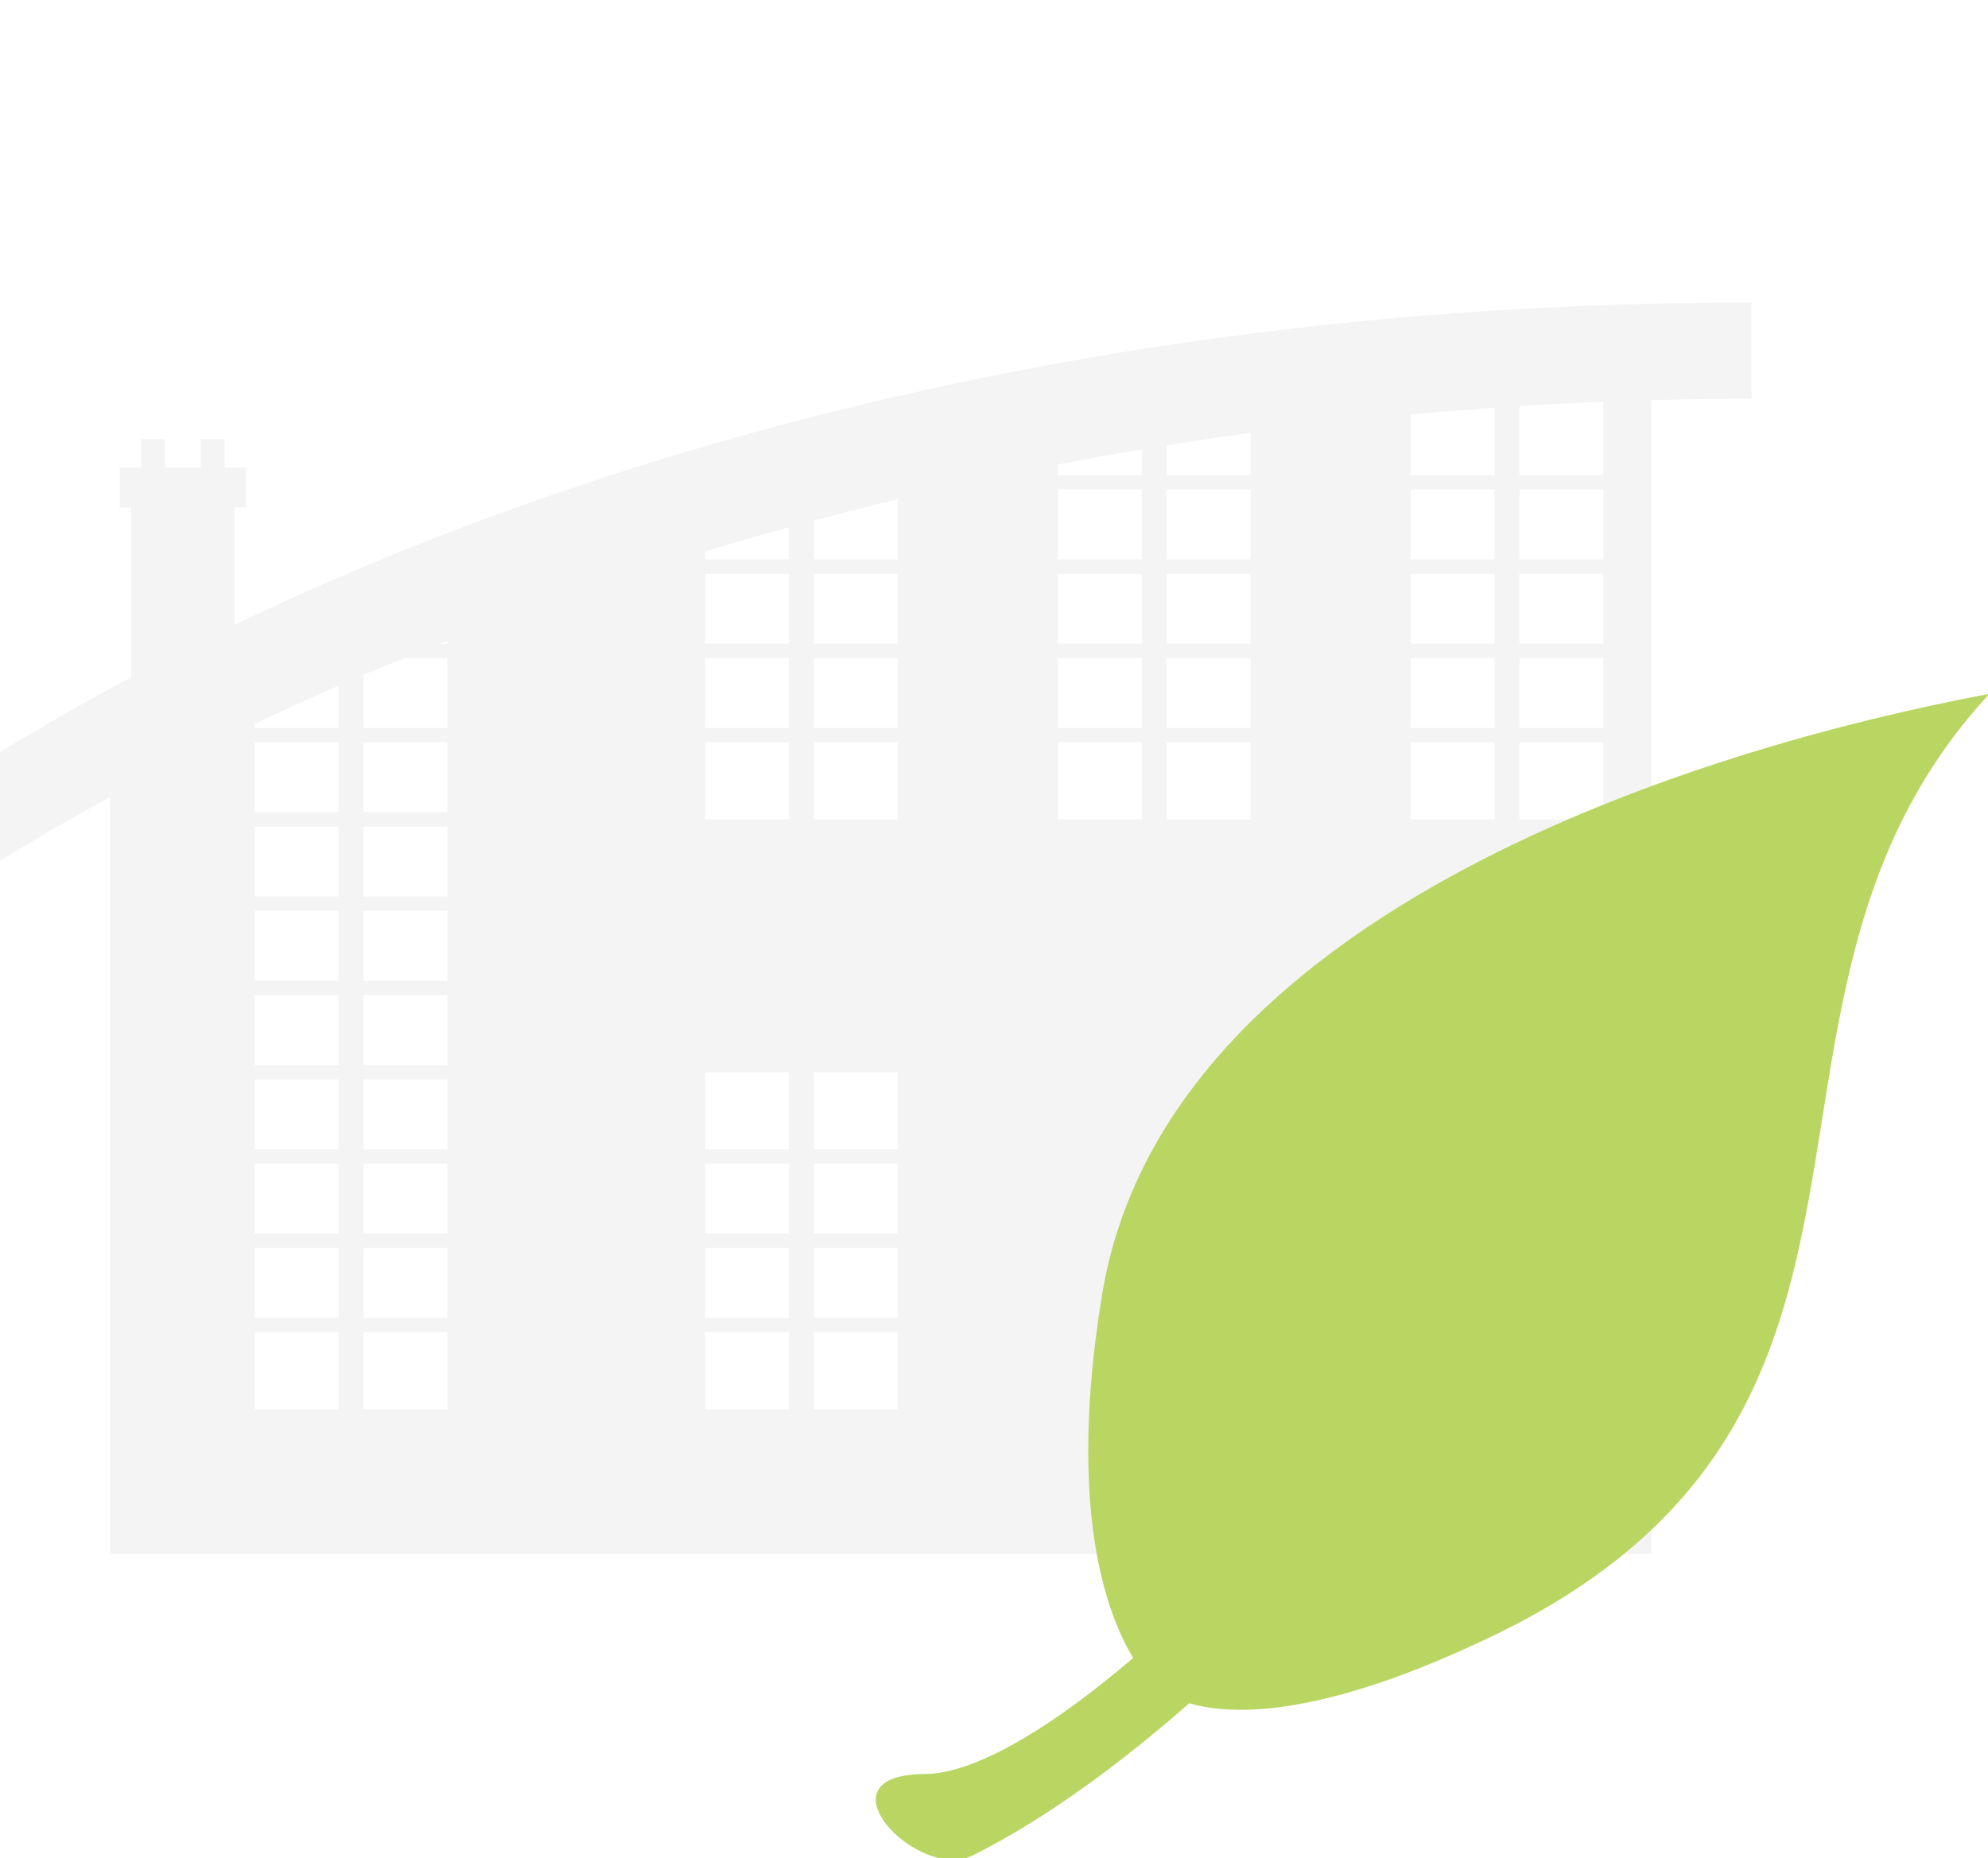
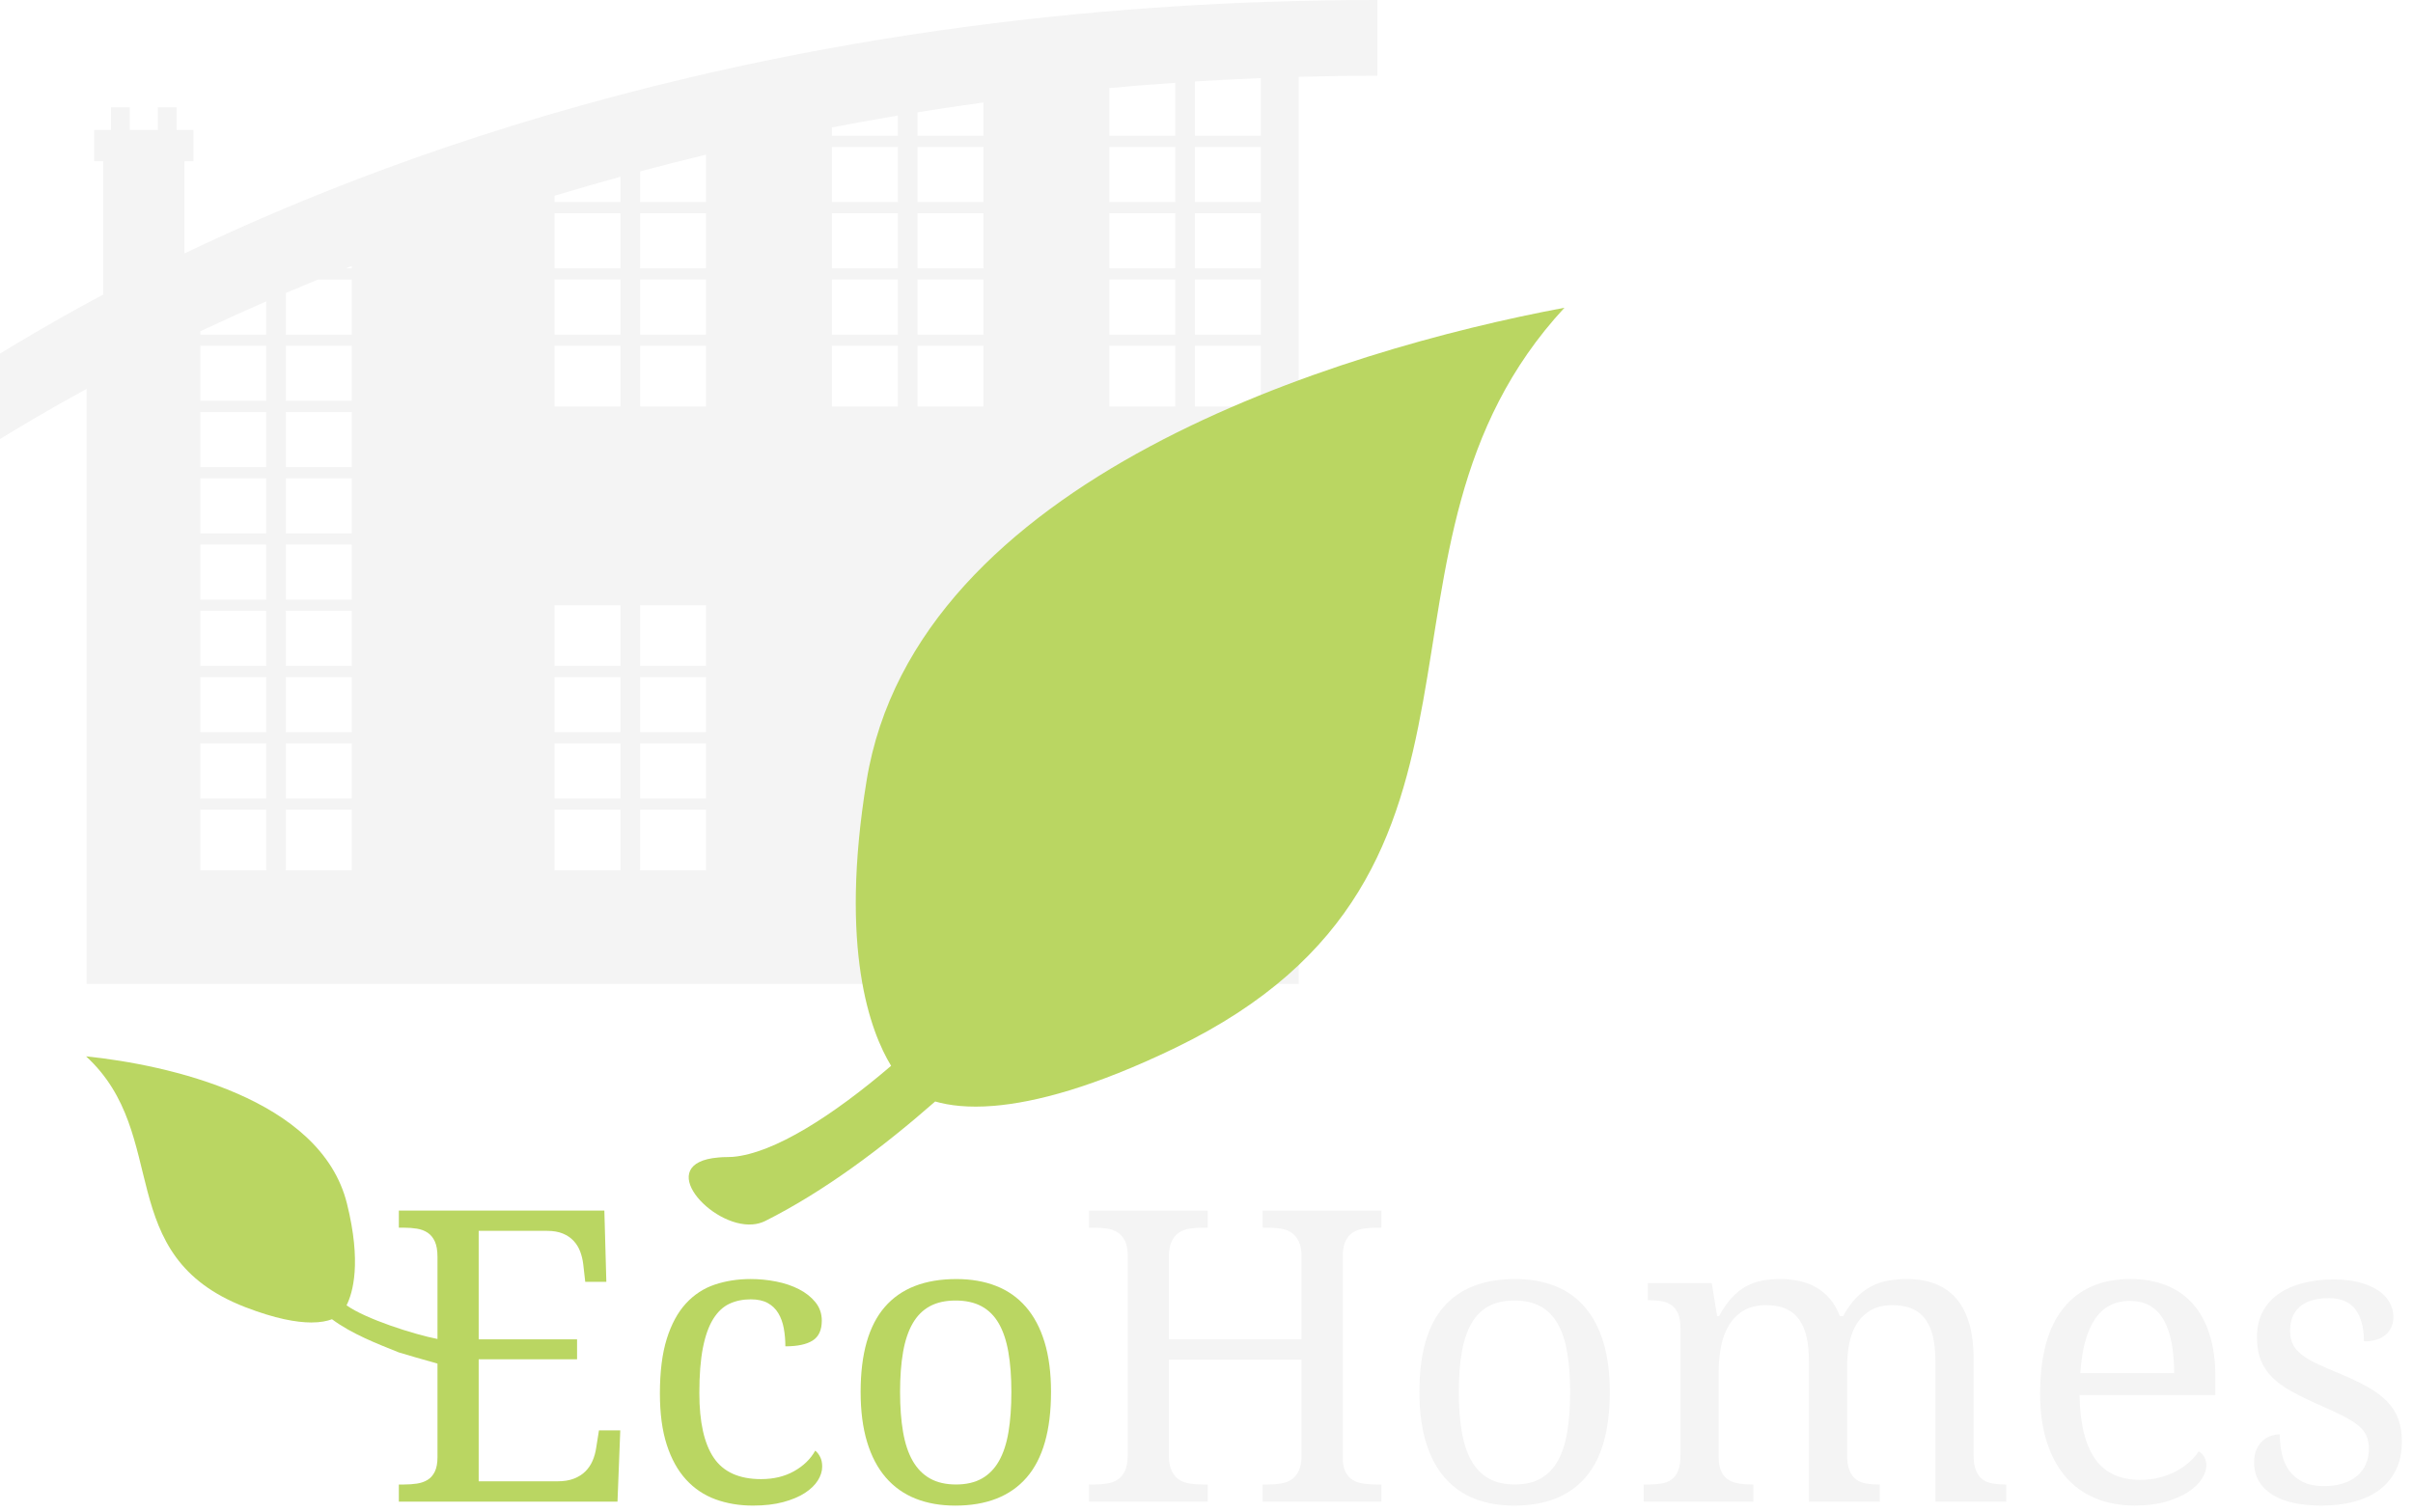
- <svg xmlns="http://www.w3.org/2000/svg" version="1.1" id="Layer_1" x="0px" y="0px" width="92px" height="86px" viewBox="0 0 92 86" enable-background="new 0 0 92 86" xml:space="preserve">
+ <svg xmlns="http://www.w3.org/2000/svg" version="1.1" id="Layer_1" x="0px" y="0px" width="142px" height="89px" viewBox="0 0 142 89" enable-background="new 0 0 142 89" xml:space="preserve">
  <g>
-     <path fill="#F4F4F4" d="M10.856,28.919V23.49h0.528v-1.846h-0.99v-1.329H9.291v1.329H7.635v-1.329H6.533v1.329H5.541v1.846H6.07   v7.851c-2.828,1.51-4.86,2.742-6.07,3.471v5.034c0.972-0.596,2.687-1.641,5.099-2.954V71.92h51.267V56.316   c0-3.694,2.994-6.688,6.688-6.688c3.693,0,6.688,2.994,6.688,6.688V71.92h6.686V18.522c1.526-0.042,3.068-0.064,4.63-0.064V14   C47.782,14,24.058,22.588,10.856,28.919z M15.666,65.232h-3.88v-3.569h3.88V65.232z M15.666,61.001h-3.88v-3.239h3.88V61.001z    M15.666,57.1h-3.88v-3.239h3.88V57.1z M15.666,53.2h-3.88v-3.24h3.88V53.2z M15.666,49.299h-3.88v-3.24h3.88V49.299z    M15.666,45.398h-3.88v-3.24h3.88V45.398z M15.666,41.498h-3.88v-3.24h3.88V41.498z M15.666,37.596h-3.88v-3.239h3.88V37.596z    M15.666,33.697h-3.88v-0.196c1.211-0.571,2.507-1.16,3.88-1.758V33.697z M20.702,65.232h-3.881v-3.569h3.881V65.232z    M20.702,61.001h-3.881v-3.239h3.881V61.001z M20.702,57.1h-3.881v-3.239h3.881V57.1z M20.702,53.2h-3.881v-3.24h3.881V53.2z    M20.702,49.299h-3.881v-3.24h3.881V49.299z M20.702,45.398h-3.881v-3.24h3.881V45.398z M20.702,41.498h-3.881v-3.24h3.881V41.498z    M20.702,37.596h-3.881v-3.239h3.881V37.596z M20.702,33.697h-3.881v-2.451c0.615-0.262,1.247-0.526,1.891-0.79h1.989V33.697z    M20.702,29.796h-0.35c0.118-0.046,0.232-0.094,0.35-0.14V29.796z M36.513,65.232h-3.88v-3.569h3.88V65.232z M36.513,61.001h-3.88   v-3.239h3.88V61.001z M36.513,57.1h-3.88v-3.239h3.88V57.1z M36.513,53.2h-3.88V49.63h3.88V53.2z M36.513,37.927h-3.881v-3.572   h3.881V37.927z M36.513,33.697h-3.881v-3.242h3.881V33.697z M36.513,29.796h-3.881v-3.242h3.881V29.796z M36.513,25.895h-3.881   v-0.372c1.262-0.382,2.556-0.755,3.881-1.119V25.895z M41.548,65.232h-3.88v-3.569h3.88V65.232z M41.548,61.001h-3.88v-3.239h3.88   V61.001z M41.548,57.1h-3.88v-3.239h3.88V57.1z M41.548,53.2h-3.88V49.63h3.88V53.2z M41.548,37.927h-3.88v-3.572h3.88V37.927z    M41.548,33.697h-3.88v-3.242h3.88V33.697z M41.548,29.796h-3.88v-3.242h3.88V29.796z M41.548,25.895h-3.88V24.09   c1.265-0.338,2.557-0.668,3.88-0.986V25.895z M52.838,37.927h-3.881v-3.572h3.881V37.927z M52.838,33.697h-3.881v-3.242h3.881   V33.697z M52.838,29.796h-3.881v-3.242h3.881V29.796z M52.838,25.895h-3.881v-3.242h3.881V25.895z M52.838,21.995h-3.881V21.5   c1.272-0.245,2.566-0.478,3.881-0.699V21.995z M57.873,37.927h-3.881v-3.572h3.881V37.927z M57.873,33.697h-3.881v-3.242h3.881   V33.697z M57.873,29.796h-3.881v-3.242h3.881V29.796z M57.873,25.895h-3.881v-3.242h3.881V25.895z M57.873,21.995h-3.881v-1.384   c1.275-0.205,2.568-0.399,3.881-0.579V21.995z M69.162,37.927h-3.88v-3.572h3.88V37.927z M69.162,33.697h-3.88v-3.242h3.88V33.697z    M69.162,29.796h-3.88v-3.242h3.88V29.796z M69.162,25.895h-3.88v-3.242h3.88V25.895z M69.162,21.995h-3.88v-2.811   c1.276-0.118,2.571-0.22,3.88-0.31V21.995z M74.198,37.927h-3.88v-3.572h3.88V37.927z M74.198,33.697h-3.88v-3.242h3.88V33.697z    M74.198,29.796h-3.88v-3.242h3.88V29.796z M74.198,25.895h-3.88v-3.242h3.88V25.895z M74.198,21.995h-3.88v-3.198   c1.279-0.08,2.57-0.15,3.88-0.201V21.995z" />
+     <g>
+       <path fill="#BAD662" d="M35.084,85.23c-0.039,0.266-0.109,0.518-0.211,0.756s-0.242,0.447-0.422,0.627s-0.404,0.322-0.674,0.428    s-0.596,0.158-0.979,0.158H28.17v-7.184h5.789v-1.172H28.17v-6.387h4.031c0.359,0,0.666,0.053,0.92,0.158s0.465,0.248,0.633,0.428    s0.297,0.389,0.387,0.627s0.15,0.49,0.182,0.756l0.117,1.031h1.242l-0.117-4.195H23.471v1.008h0.305    c0.273,0,0.529,0.02,0.768,0.059s0.447,0.119,0.627,0.24s0.32,0.295,0.422,0.521s0.152,0.527,0.152,0.902v4.829    c-1.377-0.264-4.249-1.185-5.351-1.982c0.373-0.742,0.887-2.517,0.025-5.984c-1.545-6.225-10.591-8.177-15.354-8.671    c5.038,4.623,1.495,11.716,9.365,14.762c1.779,0.688,3.023,0.902,3.887,0.904c0.551,0.001,0.943-0.086,1.22-0.191    c1.169,0.868,2.65,1.438,3.935,1.954c0.066,0.025,1.621,0.48,2.273,0.657v5.512c0,0.352-0.053,0.635-0.158,0.85    s-0.248,0.377-0.428,0.486s-0.389,0.182-0.627,0.217s-0.49,0.053-0.756,0.053h-0.305v1.008h12.867l0.164-4.195h-1.254    L35.084,85.23z" />
+       <path fill="#BAD662" d="M47.975,85.394c-0.273,0.492-0.688,0.895-1.242,1.207s-1.203,0.469-1.945,0.469    c-1.289,0-2.217-0.418-2.783-1.254s-0.85-2.105-0.85-3.809c0-1.07,0.07-1.961,0.211-2.672s0.344-1.277,0.609-1.699    s0.584-0.719,0.955-0.891s0.787-0.258,1.248-0.258c0.406,0,0.74,0.072,1.002,0.217s0.469,0.344,0.621,0.598    s0.26,0.549,0.322,0.885s0.094,0.691,0.094,1.066c0.711,0,1.246-0.113,1.605-0.34s0.539-0.617,0.539-1.172    c0-0.414-0.125-0.775-0.375-1.084s-0.574-0.564-0.973-0.768s-0.846-0.354-1.342-0.451s-0.994-0.146-1.494-0.146    c-0.758,0-1.463,0.109-2.115,0.328s-1.219,0.59-1.699,1.113s-0.855,1.217-1.125,2.08s-0.404,1.936-0.404,3.217    c0,1.18,0.135,2.186,0.404,3.018s0.646,1.514,1.131,2.045s1.062,0.92,1.734,1.166s1.406,0.369,2.203,0.369    c0.68,0,1.273-0.068,1.781-0.205s0.932-0.314,1.271-0.533s0.596-0.465,0.768-0.738s0.258-0.547,0.258-0.82    c0-0.219-0.039-0.406-0.117-0.562S48.092,85.487,47.975,85.394z" />
+       <path fill="#BAD662" d="M60.367,76.927c-0.48-0.551-1.064-0.961-1.752-1.23s-1.465-0.404-2.332-0.404    c-1.859,0-3.264,0.547-4.213,1.641s-1.424,2.762-1.424,5.004c0,1.125,0.127,2.107,0.381,2.947s0.621,1.537,1.102,2.092    s1.064,0.969,1.752,1.242s1.465,0.41,2.332,0.41c1.844,0,3.244-0.551,4.201-1.652s1.436-2.781,1.436-5.039    c0-1.125-0.127-2.104-0.381-2.936S60.848,77.478,60.367,76.927z M59.348,84.292c-0.113,0.68-0.299,1.248-0.557,1.705    s-0.594,0.803-1.008,1.037s-0.922,0.352-1.523,0.352s-1.111-0.117-1.529-0.352s-0.758-0.58-1.02-1.037s-0.451-1.025-0.568-1.705    s-0.176-1.465-0.176-2.355s0.059-1.672,0.176-2.344s0.305-1.232,0.562-1.682s0.594-0.787,1.008-1.014s0.922-0.34,1.523-0.34    s1.111,0.113,1.529,0.34s0.756,0.564,1.014,1.014s0.445,1.01,0.562,1.682s0.176,1.453,0.176,2.344S59.461,83.612,59.348,84.292z" />
+     </g>
+     <path fill="#F4F4F4" d="M74.307,72.269h0.316c0.273,0,0.529,0.02,0.768,0.059s0.445,0.119,0.621,0.24s0.316,0.295,0.422,0.521   s0.158,0.527,0.158,0.902v4.852h-7.805v-4.852c0-0.375,0.053-0.676,0.158-0.902s0.246-0.4,0.422-0.521s0.385-0.201,0.627-0.24   s0.496-0.059,0.762-0.059h0.316v-1.008h-6.984v1.008h0.305c0.266,0,0.518,0.018,0.756,0.053s0.447,0.111,0.627,0.229   s0.322,0.283,0.428,0.498s0.158,0.498,0.158,0.85v11.766c0,0.375-0.051,0.676-0.152,0.902s-0.242,0.4-0.422,0.521   s-0.389,0.201-0.627,0.24s-0.494,0.059-0.768,0.059h-0.305v1.008h6.984v-1.008h-0.316c-0.266,0-0.52-0.02-0.762-0.059   s-0.451-0.119-0.627-0.24s-0.316-0.295-0.422-0.521s-0.158-0.527-0.158-0.902v-5.625h7.805v5.625c0,0.375-0.053,0.676-0.158,0.902   s-0.246,0.4-0.422,0.521s-0.383,0.201-0.621,0.24s-0.494,0.059-0.768,0.059h-0.316v1.008h6.984v-1.008h-0.305   c-0.266,0-0.518-0.018-0.756-0.053s-0.447-0.107-0.627-0.217s-0.322-0.271-0.428-0.486s-0.158-0.498-0.158-0.85V73.991   c0-0.375,0.051-0.676,0.152-0.902s0.242-0.4,0.422-0.521s0.389-0.201,0.627-0.24s0.494-0.059,0.768-0.059h0.305v-1.008h-6.984   V72.269z" />
+     <path fill="#F4F4F4" d="M93.25,76.927c-0.48-0.551-1.064-0.961-1.752-1.23s-1.465-0.404-2.332-0.404   c-1.859,0-3.264,0.547-4.213,1.641s-1.424,2.762-1.424,5.004c0,1.125,0.127,2.107,0.381,2.947s0.621,1.537,1.102,2.092   s1.064,0.969,1.752,1.242s1.465,0.41,2.332,0.41c1.844,0,3.244-0.551,4.201-1.652s1.436-2.781,1.436-5.039   c0-1.125-0.127-2.104-0.381-2.936S93.73,77.478,93.25,76.927z M92.23,84.292c-0.113,0.68-0.299,1.248-0.557,1.705   s-0.594,0.803-1.008,1.037s-0.922,0.352-1.523,0.352s-1.111-0.117-1.529-0.352s-0.758-0.58-1.02-1.037s-0.451-1.025-0.568-1.705   s-0.176-1.465-0.176-2.355s0.059-1.672,0.176-2.344s0.305-1.232,0.562-1.682s0.594-0.787,1.008-1.014s0.922-0.34,1.523-0.34   s1.111,0.113,1.529,0.34s0.756,0.564,1.014,1.014s0.445,1.01,0.562,1.682s0.176,1.453,0.176,2.344S92.344,83.612,92.23,84.292z" />
+     <path fill="#F4F4F4" d="M117.256,87.327c-0.227-0.039-0.422-0.119-0.586-0.24s-0.293-0.295-0.387-0.521s-0.141-0.527-0.141-0.902   v-5.672c0-0.82-0.09-1.527-0.27-2.121s-0.438-1.08-0.773-1.459s-0.746-0.66-1.23-0.844s-1.031-0.275-1.641-0.275   c-0.375,0-0.736,0.029-1.084,0.088s-0.68,0.168-0.996,0.328s-0.615,0.383-0.896,0.668s-0.543,0.65-0.785,1.096h-0.199   c-0.148-0.398-0.342-0.736-0.58-1.014s-0.508-0.502-0.809-0.674s-0.627-0.297-0.979-0.375s-0.723-0.117-1.113-0.117   c-0.375,0-0.729,0.029-1.061,0.088s-0.648,0.168-0.949,0.328s-0.584,0.383-0.85,0.668s-0.52,0.65-0.762,1.096h-0.117l-0.316-1.945   h-3.762v1.008h0.07c0.266,0,0.512,0.02,0.738,0.059s0.422,0.117,0.586,0.234s0.293,0.283,0.387,0.498s0.141,0.498,0.141,0.85v7.488   c0,0.375-0.045,0.676-0.135,0.902s-0.217,0.4-0.381,0.521s-0.359,0.201-0.586,0.24s-0.477,0.059-0.75,0.059h-0.316v1.008h6.457   v-1.008h-0.07c-0.266,0-0.518-0.018-0.756-0.053s-0.447-0.107-0.627-0.217s-0.322-0.271-0.428-0.486s-0.158-0.498-0.158-0.85   v-5.062c0-0.516,0.047-1.008,0.141-1.477s0.25-0.883,0.469-1.242s0.506-0.645,0.861-0.855s0.795-0.316,1.318-0.316   c0.461,0,0.852,0.072,1.172,0.217s0.58,0.357,0.779,0.639s0.344,0.625,0.434,1.031s0.135,0.871,0.135,1.395v8.285h4.172v-1.008   h-0.07c-0.266,0-0.512-0.02-0.738-0.059s-0.422-0.119-0.586-0.24s-0.293-0.295-0.387-0.521s-0.141-0.527-0.141-0.902v-5.262   c0-0.484,0.045-0.941,0.135-1.371s0.24-0.809,0.451-1.137s0.486-0.588,0.826-0.779s0.76-0.287,1.26-0.287   c0.461,0,0.852,0.072,1.172,0.217s0.58,0.357,0.779,0.639s0.344,0.625,0.434,1.031s0.135,0.871,0.135,1.395v8.285h4.172v-1.008   h-0.07C117.728,87.386,117.482,87.366,117.256,87.327z" />
+     <path fill="#F4F4F4" d="M129.033,76.739c-0.43-0.48-0.953-0.842-1.57-1.084s-1.312-0.363-2.086-0.363   c-1.703,0-3.016,0.566-3.938,1.699s-1.383,2.82-1.383,5.062c0,1.039,0.127,1.967,0.381,2.783s0.619,1.506,1.096,2.068   s1.061,0.99,1.752,1.283s1.471,0.439,2.338,0.439c0.711,0,1.33-0.078,1.857-0.234s0.967-0.352,1.318-0.586s0.613-0.49,0.785-0.768   s0.258-0.537,0.258-0.779c0-0.203-0.049-0.379-0.146-0.527s-0.201-0.246-0.311-0.293c-0.141,0.219-0.322,0.428-0.545,0.627   s-0.479,0.377-0.768,0.533s-0.611,0.281-0.967,0.375s-0.74,0.141-1.154,0.141c-0.57,0-1.074-0.096-1.512-0.287   s-0.807-0.49-1.107-0.896s-0.531-0.924-0.691-1.553s-0.248-1.381-0.264-2.256h7.992v-1.102c0-0.945-0.115-1.775-0.346-2.49   S129.463,77.22,129.033,76.739z M122.424,80.835c0.086-1.391,0.369-2.447,0.85-3.17s1.166-1.084,2.057-1.084   c0.484,0,0.893,0.102,1.225,0.305s0.6,0.492,0.803,0.867s0.352,0.824,0.445,1.348s0.141,1.102,0.141,1.734H122.424z" />
+     <path fill="#F4F4F4" d="M141.139,83.542c-0.141-0.383-0.357-0.727-0.65-1.031s-0.666-0.586-1.119-0.844s-0.996-0.52-1.629-0.785   c-0.531-0.219-0.986-0.416-1.365-0.592s-0.688-0.357-0.926-0.545s-0.412-0.393-0.521-0.615s-0.164-0.486-0.164-0.791   c0-0.281,0.043-0.539,0.129-0.773s0.221-0.438,0.404-0.609s0.42-0.305,0.709-0.398s0.637-0.141,1.043-0.141   c0.711,0,1.232,0.223,1.564,0.668s0.498,1.07,0.498,1.875c0.555,0,0.982-0.131,1.283-0.393s0.451-0.611,0.451-1.049   c0-0.297-0.074-0.58-0.223-0.85s-0.371-0.504-0.668-0.703s-0.664-0.357-1.102-0.475s-0.941-0.176-1.512-0.176   c-0.68,0-1.297,0.074-1.852,0.223s-1.031,0.365-1.43,0.65s-0.705,0.639-0.92,1.061s-0.322,0.906-0.322,1.453   c0,0.523,0.074,0.975,0.223,1.354s0.371,0.717,0.668,1.014s0.674,0.572,1.131,0.826s0.994,0.518,1.611,0.791   c0.578,0.25,1.059,0.473,1.441,0.668s0.686,0.387,0.908,0.574s0.379,0.389,0.469,0.604s0.135,0.471,0.135,0.768   c0,0.32-0.059,0.615-0.176,0.885s-0.287,0.5-0.51,0.691s-0.498,0.34-0.826,0.445s-0.707,0.158-1.137,0.158   c-0.484,0-0.893-0.08-1.225-0.24s-0.6-0.379-0.803-0.656s-0.348-0.6-0.434-0.967s-0.129-0.762-0.129-1.184   c-0.141,0-0.299,0.025-0.475,0.076s-0.34,0.139-0.492,0.264s-0.281,0.295-0.387,0.51s-0.158,0.482-0.158,0.803   c0,0.422,0.094,0.791,0.281,1.107s0.453,0.582,0.797,0.797s0.76,0.375,1.248,0.48s1.033,0.158,1.635,0.158   c0.711,0,1.357-0.078,1.939-0.234s1.08-0.393,1.494-0.709s0.734-0.709,0.961-1.178s0.34-1.016,0.34-1.641   C141.35,84.366,141.279,83.925,141.139,83.542z" />
+     <g>
+       <path fill="#F4F4F4" d="M10.856,14.919V9.49h0.528V7.644h-0.99V6.315H9.291v1.329H7.635V6.315H6.533v1.329H5.541V9.49H6.07v7.851    c-2.828,1.51-4.86,2.742-6.07,3.471v5.034c0.972-0.596,2.687-1.641,5.099-2.954V57.92h51.267V42.316    c0-3.694,2.994-6.688,6.688-6.688c3.693,0,6.688,2.994,6.688,6.688V57.92h6.686V4.522c1.526-0.042,3.068-0.064,4.63-0.064V0    C47.782,0,24.058,8.588,10.856,14.919z M15.666,51.232h-3.88v-3.569h3.88V51.232z M15.666,47.001h-3.88v-3.239h3.88V47.001z     M15.666,43.1h-3.88v-3.239h3.88V43.1z M15.666,39.2h-3.88v-3.24h3.88V39.2z M15.666,35.299h-3.88v-3.24h3.88V35.299z     M15.666,31.398h-3.88v-3.24h3.88V31.398z M15.666,27.498h-3.88v-3.24h3.88V27.498z M15.666,23.596h-3.88v-3.239h3.88V23.596z     M15.666,19.697h-3.88v-0.196c1.211-0.571,2.507-1.16,3.88-1.758V19.697z M20.702,51.232h-3.881v-3.569h3.881V51.232z     M20.702,47.001h-3.881v-3.239h3.881V47.001z M20.702,43.1h-3.881v-3.239h3.881V43.1z M20.702,39.2h-3.881v-3.24h3.881V39.2z     M20.702,35.299h-3.881v-3.24h3.881V35.299z M20.702,31.398h-3.881v-3.24h3.881V31.398z M20.702,27.498h-3.881v-3.24h3.881V27.498    z M20.702,23.596h-3.881v-3.239h3.881V23.596z M20.702,19.697h-3.881v-2.451c0.615-0.262,1.247-0.526,1.891-0.79h1.989V19.697z     M20.702,15.796h-0.35c0.118-0.046,0.232-0.094,0.35-0.14V15.796z M36.513,51.232h-3.88v-3.569h3.88V51.232z M36.513,47.001h-3.88    v-3.239h3.88V47.001z M36.513,43.1h-3.88v-3.239h3.88V43.1z M36.513,39.2h-3.88V35.63h3.88V39.2z M36.513,23.927h-3.881v-3.572    h3.881V23.927z M36.513,19.697h-3.881v-3.242h3.881V19.697z M36.513,15.796h-3.881v-3.242h3.881V15.796z M36.513,11.895h-3.881    v-0.372c1.262-0.382,2.556-0.755,3.881-1.119V11.895z M41.548,51.232h-3.88v-3.569h3.88V51.232z M41.548,47.001h-3.88v-3.239h3.88    V47.001z M41.548,43.1h-3.88v-3.239h3.88V43.1z M41.548,39.2h-3.88V35.63h3.88V39.2z M41.548,23.927h-3.88v-3.572h3.88V23.927z     M41.548,19.697h-3.88v-3.242h3.88V19.697z M41.548,15.796h-3.88v-3.242h3.88V15.796z M41.548,11.895h-3.88V10.09    c1.265-0.338,2.557-0.668,3.88-0.986V11.895z M52.838,23.927h-3.881v-3.572h3.881V23.927z M52.838,19.697h-3.881v-3.242h3.881    V19.697z M52.838,15.796h-3.881v-3.242h3.881V15.796z M52.838,11.895h-3.881V8.654h3.881V11.895z M52.838,7.995h-3.881V7.5    c1.272-0.245,2.566-0.478,3.881-0.699V7.995z M57.873,23.927h-3.881v-3.572h3.881V23.927z M57.873,19.697h-3.881v-3.242h3.881    V19.697z M57.873,15.796h-3.881v-3.242h3.881V15.796z M57.873,11.895h-3.881V8.654h3.881V11.895z M57.873,7.995h-3.881V6.611    c1.275-0.205,2.568-0.399,3.881-0.579V7.995z M69.162,23.927h-3.88v-3.572h3.88V23.927z M69.162,19.697h-3.88v-3.242h3.88V19.697z     M69.162,15.796h-3.88v-3.242h3.88V15.796z M69.162,11.895h-3.88V8.654h3.88V11.895z M69.162,7.995h-3.88V5.184    c1.276-0.118,2.571-0.22,3.88-0.31V7.995z M74.198,23.927h-3.88v-3.572h3.88V23.927z M74.198,19.697h-3.88v-3.242h3.88V19.697z     M74.198,15.796h-3.88v-3.242h3.88V15.796z M74.198,11.895h-3.88V8.654h3.88V11.895z M74.198,7.995h-3.88V4.797    c1.279-0.08,2.57-0.15,3.88-0.201V7.995z" />
+     </g>
+     <path fill="#BAD662" d="M40.91,70.304c0.684,0.97,2.156,1.877,3.389,1.77c0.248-0.018,0.491-0.084,0.714-0.19   c3.485-1.745,6.94-4.341,10.02-7.044c0.8,0.231,1.92,0.385,3.465,0.256c2.421-0.203,5.864-1.089,10.694-3.427   c21.37-10.352,9.805-29.43,22.872-43.553c-13.245,2.48-38.166,10.033-41.068,27.846c-1.621,9.924,0.228,14.782,1.444,16.778   c-3.429,2.936-6.897,5.154-9.316,5.36l-0.329,0.012c-0.188,0-0.362,0.008-0.522,0.025C40.338,68.298,40.226,69.334,40.91,70.304z" />
  </g>
-   <path fill="#BAD662" d="M40.91,84.304c0.684,0.97,2.156,1.877,3.389,1.77c0.248-0.018,0.491-0.084,0.714-0.19  c3.485-1.745,6.94-4.341,10.02-7.044c0.8,0.231,1.92,0.385,3.465,0.256c2.421-0.203,5.864-1.089,10.694-3.427  c21.37-10.352,9.805-29.43,22.872-43.553c-13.245,2.48-38.166,10.033-41.068,27.846c-1.621,9.924,0.228,14.782,1.444,16.778  c-3.429,2.936-6.897,5.154-9.316,5.36l-0.329,0.012c-0.188,0-0.362,0.008-0.522,0.025C40.338,82.298,40.226,83.334,40.91,84.304z" />
</svg>
